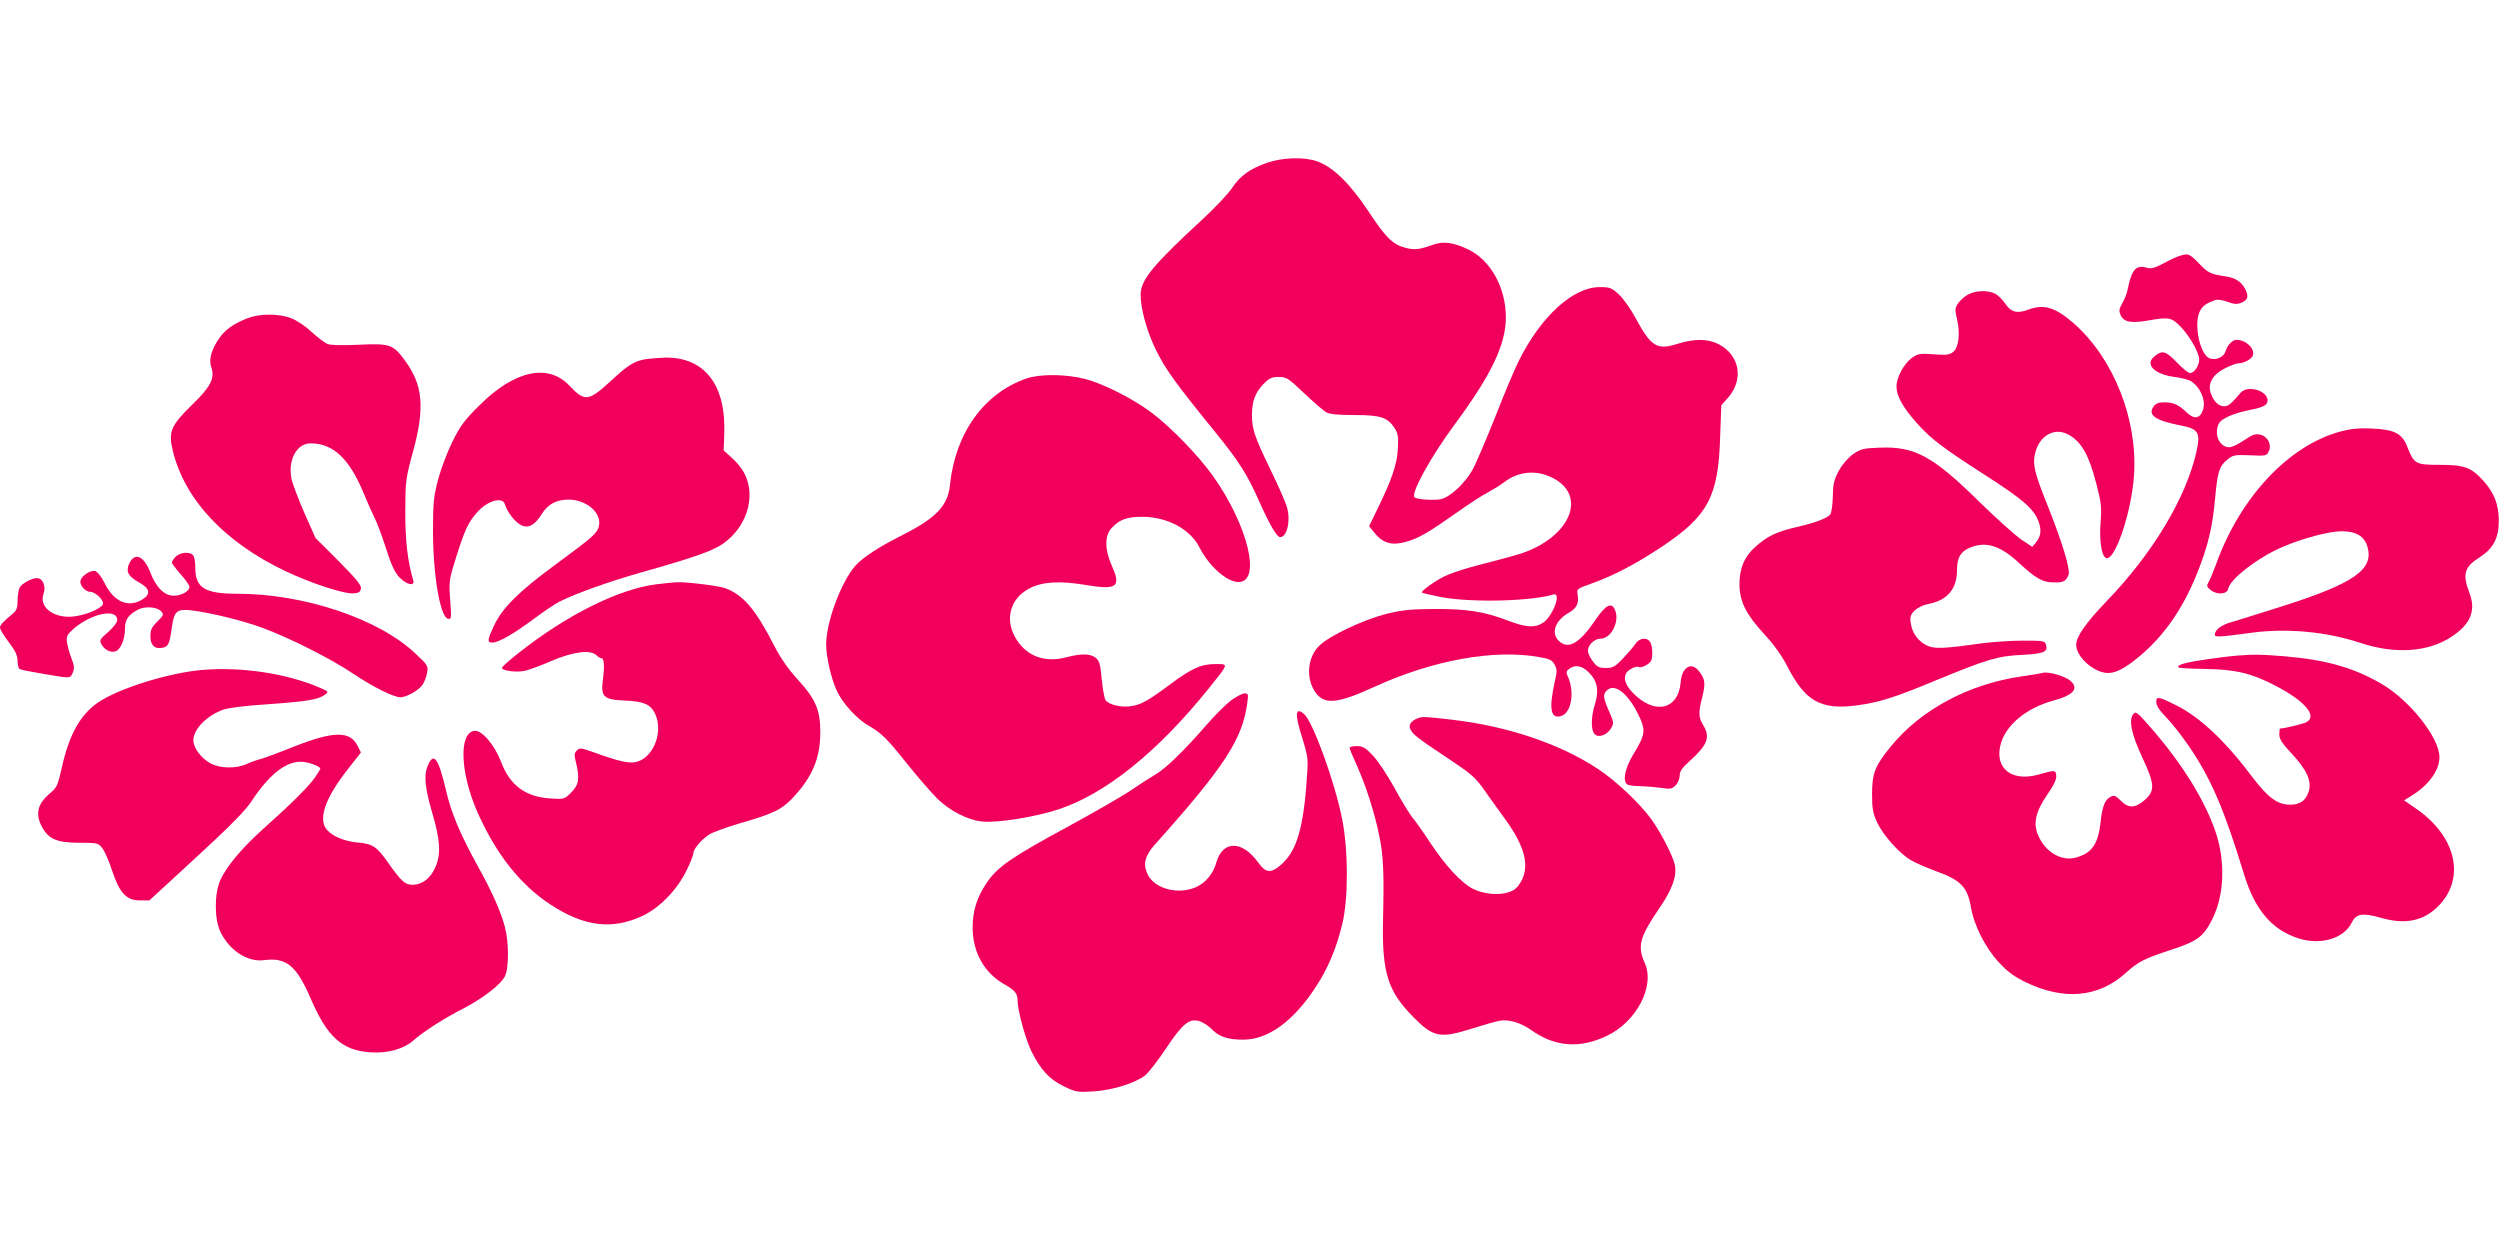
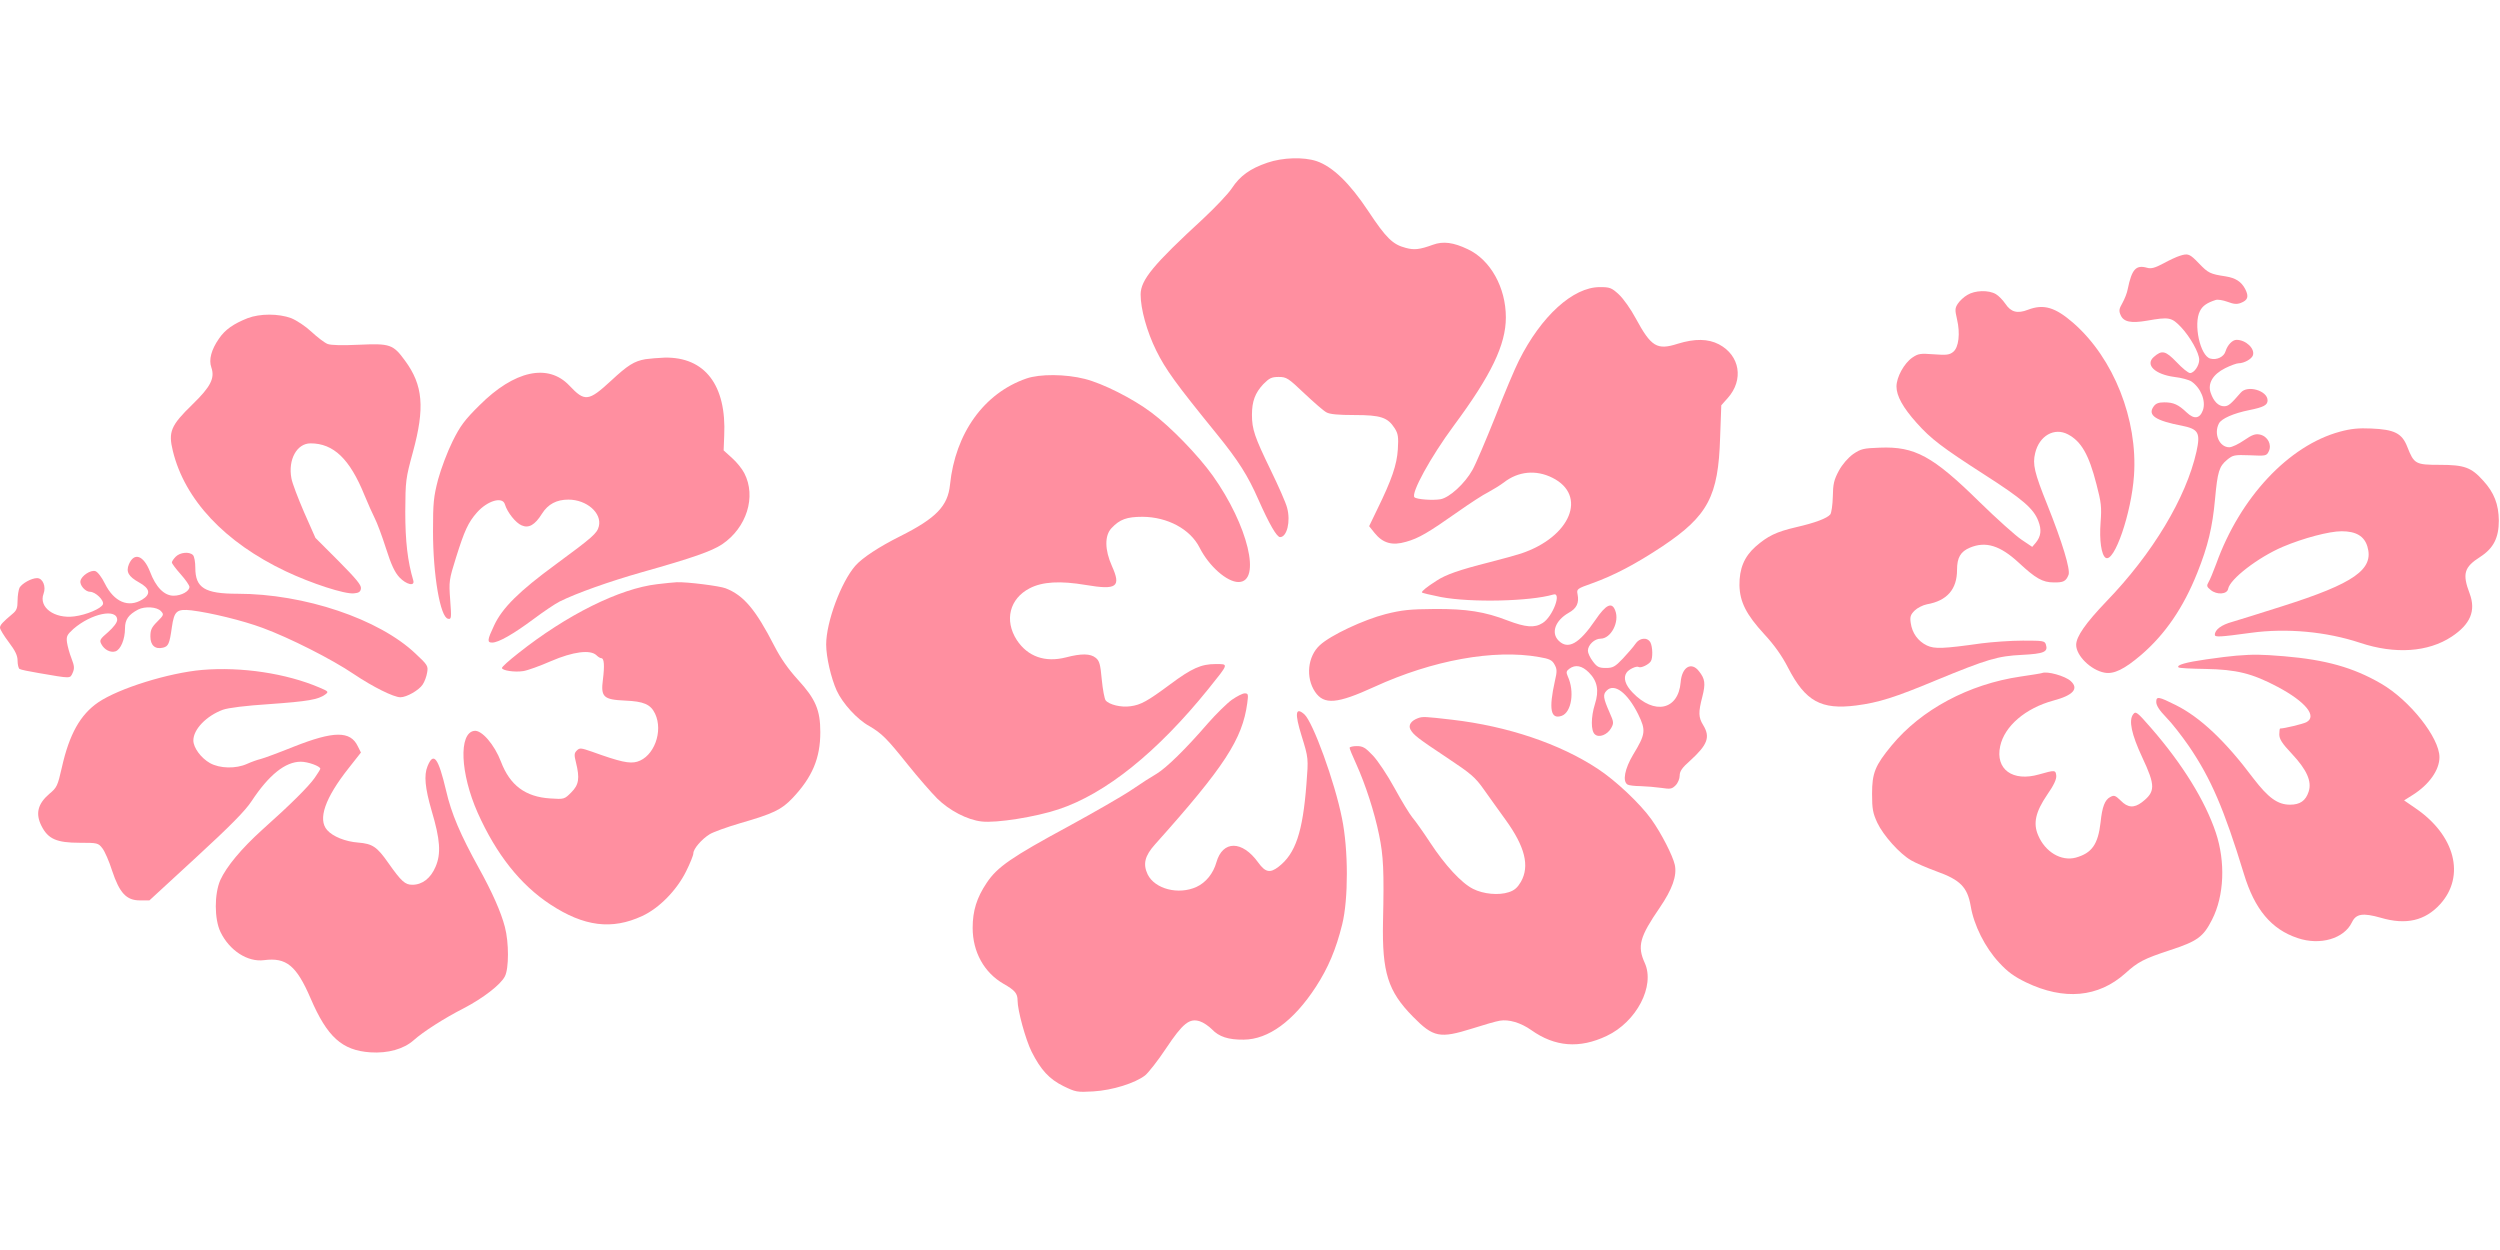
<svg xmlns="http://www.w3.org/2000/svg" version="1.0" width="1280pt" height="640pt" viewBox="0 0 1280 640" preserveAspectRatio="xMidYMid meet">
-   <g transform="translate(0,640) scale(0.1,-0.1)" fill="#f0005c" stroke="none">
+   <g transform="translate(0,640) scale(0.1,-0.1)" fill="#ff8fa0" stroke="none">
    <path d="M6489 5567 c-88 -30 -140 -67 -182 -131 -19 -29 -86 -99 -148 -157 -253 -233 -319 -312 -319 -387 0 -74 32 -190 80 -287 48 -97 100 -169 309 -426 112 -138 160 -214 214 -337 56 -126 94 -192 111 -192 35 0 55 80 36 150 -6 25 -45 113 -85 195 -81 167 -95 207 -95 281 0 69 16 112 58 157 31 31 42 37 79 37 40 0 49 -6 131 -84 49 -46 99 -90 113 -97 17 -10 60 -14 144 -14 135 0 170 -12 206 -68 17 -27 20 -44 16 -107 -5 -80 -31 -156 -106 -309 l-41 -85 28 -35 c42 -52 90 -66 161 -45 65 18 114 47 266 154 61 43 130 88 155 100 24 13 60 35 80 50 73 57 164 66 248 24 181 -90 94 -303 -160 -388 -24 -8 -97 -28 -163 -45 -154 -39 -223 -63 -271 -95 -50 -32 -74 -52 -74 -59 0 -3 44 -13 98 -24 155 -29 456 -22 575 13 45 14 -3 -114 -55 -146 -41 -26 -87 -22 -179 13 -116 45 -210 60 -374 59 -126 -1 -166 -5 -250 -26 -113 -29 -282 -108 -337 -159 -63 -57 -74 -166 -25 -239 46 -68 113 -62 303 25 299 137 613 194 844 153 54 -9 67 -16 79 -38 13 -23 14 -35 2 -85 -32 -144 -22 -198 35 -178 50 18 67 124 31 202 -9 21 -8 27 8 39 31 23 65 16 100 -19 44 -44 53 -93 31 -162 -21 -67 -21 -138 0 -155 21 -19 64 -2 83 32 14 25 14 31 -8 80 -33 75 -35 92 -15 112 39 40 106 -10 161 -120 41 -84 39 -102 -26 -209 -42 -71 -55 -135 -28 -152 6 -4 37 -8 67 -8 30 -1 78 -5 106 -9 46 -7 54 -6 73 13 12 12 21 34 21 50 0 22 12 40 53 76 90 82 105 121 67 183 -24 39 -25 65 -4 145 17 67 14 91 -17 130 -39 51 -88 22 -94 -56 -12 -143 -135 -169 -246 -53 -38 39 -49 76 -31 102 11 17 51 36 62 29 11 -7 51 12 62 29 11 16 10 74 -2 97 -16 28 -56 24 -77 -8 -10 -15 -39 -48 -64 -75 -40 -42 -51 -48 -87 -48 -35 0 -45 5 -66 33 -15 19 -26 44 -26 55 0 30 34 62 65 62 53 0 98 86 75 144 -17 46 -48 31 -102 -49 -83 -122 -140 -153 -188 -105 -40 40 -17 103 51 142 42 23 55 51 46 96 -5 26 -3 28 76 56 111 40 220 97 359 189 233 156 286 256 295 557 l6 165 33 37 c83 93 63 218 -45 275 -56 29 -123 30 -211 3 -106 -34 -136 -16 -215 130 -25 47 -64 102 -87 123 -37 34 -46 37 -97 37 -137 0 -300 -148 -414 -376 -20 -39 -75 -169 -122 -290 -48 -120 -100 -242 -116 -270 -39 -70 -117 -141 -163 -150 -39 -7 -123 -1 -134 10 -19 20 82 205 201 366 192 259 267 415 267 555 0 153 -79 295 -195 349 -73 35 -126 42 -178 23 -69 -25 -96 -28 -140 -16 -66 17 -100 50 -192 189 -95 143 -182 227 -264 255 -66 22 -173 19 -252 -8z" />
    <path d="M11160 5090 c-14 -4 -51 -21 -82 -38 -45 -24 -64 -29 -85 -23 -57 16 -78 -7 -99 -109 -3 -19 -16 -51 -27 -71 -18 -31 -19 -41 -9 -63 15 -34 52 -42 134 -28 114 20 126 18 175 -33 47 -50 93 -132 93 -167 0 -30 -26 -68 -47 -68 -9 0 -40 25 -69 56 -57 59 -75 63 -117 26 -45 -40 7 -89 106 -102 36 -4 75 -15 87 -23 49 -34 75 -100 59 -147 -16 -44 -45 -48 -83 -12 -43 41 -68 52 -115 52 -30 0 -44 -6 -55 -22 -31 -44 10 -72 147 -98 83 -17 94 -36 73 -132 -53 -237 -225 -523 -462 -768 -105 -110 -154 -179 -154 -222 0 -55 75 -129 145 -142 48 -9 101 17 188 91 123 106 216 242 287 420 55 137 78 235 91 378 13 141 21 167 62 201 29 24 37 26 116 23 82 -4 86 -3 97 20 17 34 -5 77 -45 86 -24 5 -40 -1 -81 -29 -29 -20 -63 -36 -76 -36 -51 0 -81 69 -53 122 13 25 75 52 154 68 75 15 95 26 95 50 0 50 -103 80 -137 40 -53 -61 -64 -70 -86 -70 -28 0 -53 24 -68 68 -17 48 10 95 74 127 28 14 59 25 68 25 29 0 68 22 74 41 11 34 -36 79 -84 79 -21 0 -46 -26 -56 -58 -8 -29 -45 -47 -78 -38 -52 13 -88 177 -53 244 13 26 36 42 80 56 10 4 38 -1 60 -9 32 -12 48 -14 69 -6 36 14 42 32 23 70 -20 39 -50 58 -101 66 -79 12 -89 17 -136 66 -48 50 -56 53 -99 39z" />
    <path d="M10073 4890 c-18 -10 -40 -31 -49 -45 -15 -23 -15 -32 -4 -80 17 -72 9 -144 -20 -167 -19 -15 -34 -17 -99 -12 -69 5 -79 4 -110 -17 -42 -29 -81 -100 -81 -148 0 -48 33 -108 103 -186 73 -82 131 -126 347 -265 195 -125 252 -174 276 -237 18 -46 14 -79 -13 -112 l-18 -21 -55 37 c-30 20 -127 107 -215 193 -239 235 -331 285 -510 278 -85 -3 -97 -6 -137 -33 -26 -19 -55 -52 -73 -85 -25 -47 -30 -67 -31 -133 -1 -42 -7 -83 -13 -91 -17 -20 -78 -43 -174 -65 -103 -24 -146 -45 -209 -100 -58 -52 -83 -113 -82 -198 2 -85 35 -150 127 -250 51 -55 91 -111 122 -172 89 -172 169 -216 349 -193 115 15 198 41 411 130 260 107 313 123 437 129 114 6 135 15 123 53 -6 19 -14 20 -118 20 -62 0 -157 -7 -212 -14 -198 -28 -240 -29 -279 -11 -46 22 -76 64 -83 115 -5 32 -1 43 20 64 13 13 42 28 63 32 103 18 154 77 154 176 0 63 18 94 66 114 81 34 155 11 250 -77 86 -80 122 -101 179 -101 50 -1 63 6 76 39 10 27 -31 164 -109 359 -66 164 -76 207 -62 264 21 89 98 133 168 96 68 -36 107 -103 146 -256 24 -92 27 -115 21 -195 -7 -91 4 -167 26 -181 44 -27 132 229 145 421 20 287 -104 600 -309 780 -94 82 -153 100 -234 69 -54 -21 -87 -12 -115 30 -13 19 -35 42 -49 50 -37 22 -107 20 -146 -4z" />
    <path d="M1268 4771 c-73 -29 -116 -59 -147 -105 -39 -56 -53 -108 -39 -147 19 -55 -3 -99 -97 -190 -111 -108 -124 -140 -100 -238 61 -250 266 -468 578 -616 131 -62 302 -118 349 -113 25 2 34 8 36 25 3 17 -25 50 -115 141 l-118 118 -58 131 c-31 72 -61 150 -65 174 -18 96 28 179 98 179 118 0 201 -80 276 -265 18 -44 42 -97 53 -119 11 -21 37 -90 57 -153 27 -85 45 -123 69 -149 35 -37 80 -48 71 -16 -29 98 -41 200 -41 352 1 160 2 169 39 305 62 227 52 343 -40 468 -61 84 -77 89 -234 82 -87 -4 -145 -3 -163 4 -15 6 -52 34 -82 62 -31 29 -75 58 -104 70 -65 24 -160 24 -223 0z" />
    <path d="M3305 4561 c-58 -10 -91 -31 -176 -110 -116 -107 -135 -109 -214 -25 -109 115 -282 77 -460 -101 -76 -75 -99 -106 -138 -185 -26 -52 -59 -140 -74 -195 -23 -89 -26 -119 -26 -265 0 -224 37 -441 77 -448 17 -4 18 3 11 96 -7 96 -6 103 30 218 43 137 62 179 107 230 54 61 131 83 143 42 12 -41 56 -96 86 -108 36 -16 68 2 104 60 31 49 75 72 135 72 94 0 173 -69 156 -137 -9 -36 -31 -55 -221 -195 -187 -137 -273 -222 -315 -312 -35 -74 -37 -88 -10 -88 32 0 106 42 210 119 52 39 113 80 135 91 86 43 255 103 424 151 256 72 355 107 408 142 126 85 176 244 114 364 -11 22 -39 57 -63 78 l-43 39 3 76 c12 258 -99 403 -305 399 -32 -1 -76 -5 -98 -8z" />
    <path d="M5255 4462 c-217 -75 -364 -280 -391 -544 -11 -109 -71 -171 -254 -263 -110 -55 -195 -111 -231 -152 -73 -84 -149 -288 -149 -403 0 -64 25 -172 54 -236 30 -65 104 -147 166 -181 65 -38 91 -64 198 -198 53 -66 121 -144 151 -174 62 -61 154 -109 227 -117 75 -9 276 23 393 62 242 80 507 293 769 618 105 131 104 126 35 126 -73 0 -122 -22 -232 -104 -116 -86 -150 -105 -203 -112 -48 -7 -109 8 -127 30 -6 8 -15 55 -20 107 -7 78 -12 96 -31 111 -27 22 -73 23 -153 2 -106 -27 -195 4 -251 89 -65 101 -37 212 66 265 65 34 157 39 287 17 160 -27 182 -10 134 97 -37 83 -38 156 -2 194 42 45 78 58 159 58 128 -1 244 -63 292 -158 48 -95 140 -176 199 -176 119 0 49 291 -132 545 -76 106 -217 251 -314 323 -96 72 -249 149 -341 172 -98 25 -230 26 -299 2z" />
    <path d="M11981 4190 c-263 -71 -512 -337 -634 -677 -15 -40 -32 -82 -39 -93 -11 -19 -10 -24 11 -41 32 -26 84 -22 89 6 9 50 153 161 279 215 106 45 239 80 302 80 74 0 116 -25 132 -78 35 -117 -67 -189 -436 -306 -110 -35 -225 -71 -256 -80 -55 -15 -89 -40 -89 -66 0 -13 24 -12 185 10 183 25 386 6 558 -51 180 -60 349 -48 469 31 97 64 125 133 93 220 -39 103 -29 136 54 189 68 44 95 98 95 186 -1 83 -24 143 -80 204 -61 68 -96 81 -222 81 -125 0 -132 4 -167 93 -27 69 -66 88 -184 93 -64 3 -105 -1 -160 -16z" />
    <path d="M900 3550 c-11 -11 -20 -24 -20 -30 0 -5 20 -32 45 -60 25 -28 45 -57 45 -65 0 -22 -41 -45 -81 -45 -48 0 -91 43 -121 123 -33 84 -81 101 -108 38 -16 -39 -2 -63 52 -93 56 -31 62 -60 16 -88 -71 -43 -144 -12 -191 82 -16 33 -37 60 -49 64 -24 7 -71 -24 -76 -50 -5 -22 25 -56 49 -56 28 0 73 -44 66 -64 -9 -22 -84 -54 -147 -62 -102 -13 -183 47 -157 116 14 37 -4 80 -33 80 -29 0 -77 -27 -90 -49 -5 -11 -10 -41 -10 -66 0 -38 -5 -51 -26 -68 -51 -43 -64 -57 -64 -71 0 -8 20 -41 45 -74 34 -45 45 -69 45 -95 0 -20 5 -39 10 -42 6 -4 50 -13 98 -21 169 -29 160 -29 174 1 10 23 9 35 -6 74 -10 25 -20 62 -23 82 -4 31 0 39 33 69 91 79 224 107 224 46 0 -13 -18 -37 -46 -62 -42 -36 -46 -42 -35 -62 15 -29 47 -45 72 -37 27 9 49 62 49 118 0 45 18 70 67 96 35 18 97 14 117 -8 16 -17 15 -20 -19 -54 -29 -29 -35 -42 -35 -76 0 -45 24 -67 65 -57 27 7 33 19 45 105 12 83 25 94 100 86 98 -12 263 -52 365 -90 136 -50 354 -160 466 -236 98 -66 205 -119 239 -119 32 0 95 36 114 65 10 15 20 42 23 62 6 33 2 39 -59 96 -187 178 -570 307 -912 307 -168 0 -216 30 -216 133 0 29 -5 58 -12 65 -19 19 -66 14 -88 -8z" />
    <path d="M3365 3409 c-192 -22 -464 -157 -712 -354 -46 -36 -83 -69 -83 -75 0 -13 65 -23 109 -16 21 3 85 26 142 51 114 49 202 60 233 30 8 -8 19 -15 25 -15 14 0 17 -37 8 -109 -12 -90 3 -103 113 -108 96 -4 131 -19 154 -67 43 -91 -6 -221 -92 -246 -39 -11 -86 -1 -230 51 -58 20 -64 21 -79 6 -13 -13 -14 -22 -4 -61 20 -81 15 -114 -24 -153 -35 -35 -36 -36 -108 -31 -127 8 -206 67 -252 188 -33 87 -99 164 -137 158 -80 -11 -72 -217 18 -420 95 -212 218 -368 372 -469 172 -113 315 -131 470 -59 87 40 177 132 225 229 20 40 37 82 37 92 0 23 42 72 84 98 18 11 87 36 155 56 170 49 212 69 269 129 101 107 142 204 142 337 0 113 -24 170 -114 268 -50 55 -88 109 -121 173 -96 187 -157 260 -250 296 -31 12 -197 33 -250 31 -16 -1 -61 -5 -100 -10z" />
    <path d="M11450 3043 c-25 -2 -94 -10 -154 -19 -105 -15 -154 -29 -142 -41 3 -4 66 -7 139 -8 157 -3 237 -22 369 -92 143 -76 204 -151 146 -181 -18 -9 -113 -32 -134 -32 -2 0 -4 -14 -4 -30 0 -24 14 -46 63 -98 78 -83 105 -143 87 -196 -15 -46 -44 -66 -95 -66 -64 0 -112 36 -188 135 -143 191 -271 312 -397 375 -88 44 -100 46 -100 16 0 -18 16 -43 51 -79 28 -28 80 -95 116 -147 113 -166 180 -321 282 -655 55 -181 140 -283 275 -328 115 -39 238 -3 278 81 21 44 56 49 148 23 129 -38 227 -15 304 70 130 144 76 353 -127 491 l-58 40 46 29 c83 53 135 127 135 192 0 100 -152 292 -299 377 -143 83 -284 122 -496 140 -125 10 -152 10 -245 3z" />
    <path d="M1035 2970 c-171 -15 -426 -94 -532 -166 -92 -63 -148 -163 -186 -332 -22 -96 -25 -104 -65 -137 -59 -51 -71 -101 -40 -163 34 -68 78 -87 196 -87 91 0 95 -1 116 -28 12 -15 35 -67 50 -115 38 -114 73 -152 142 -152 l49 0 239 220 c175 161 252 239 284 288 89 135 173 202 252 202 37 0 100 -23 100 -36 0 -3 -13 -24 -29 -47 -32 -45 -122 -135 -269 -266 -106 -96 -182 -187 -214 -257 -31 -71 -31 -200 1 -266 46 -95 139 -155 223 -144 114 15 166 -28 238 -195 85 -198 161 -267 306 -277 91 -6 171 17 222 62 48 43 155 112 257 164 98 51 189 121 210 163 21 40 21 174 0 253 -20 77 -65 178 -133 301 -95 172 -141 279 -168 397 -40 169 -64 201 -95 125 -19 -46 -13 -111 21 -228 44 -148 49 -220 20 -287 -25 -59 -68 -92 -119 -92 -37 0 -56 17 -123 112 -58 83 -81 98 -154 104 -66 5 -130 31 -159 64 -49 55 -11 164 110 317 l63 80 -16 32 c-38 80 -123 79 -328 -2 -77 -31 -153 -59 -169 -63 -17 -4 -48 -15 -70 -25 -57 -26 -140 -24 -190 4 -46 26 -85 79 -85 116 0 57 67 126 151 157 28 10 116 21 239 29 196 14 249 23 285 49 19 14 17 16 -30 36 -169 72 -397 107 -600 90z" />
    <path d="M10455 2954 c-5 -2 -55 -10 -110 -18 -265 -39 -508 -169 -660 -353 -85 -103 -100 -141 -100 -248 0 -77 4 -98 27 -148 31 -65 114 -158 173 -192 22 -13 80 -38 129 -56 123 -44 159 -81 176 -178 16 -98 74 -213 145 -289 44 -48 77 -72 139 -102 194 -93 369 -77 507 46 66 60 96 75 229 119 141 46 171 68 216 157 62 122 69 295 19 445 -55 164 -171 351 -330 534 -73 84 -80 89 -93 72 -24 -31 -9 -102 46 -220 69 -147 68 -177 -2 -231 -40 -30 -72 -28 -108 9 -28 27 -34 29 -54 18 -27 -14 -41 -50 -49 -129 -13 -114 -45 -158 -127 -181 -75 -20 -157 29 -193 115 -26 61 -13 119 46 206 35 50 49 81 47 99 -3 29 -7 29 -88 6 -135 -39 -225 26 -199 145 22 102 129 194 272 233 102 27 132 61 89 100 -28 26 -121 52 -147 41z" />
    <path d="M6307 2817 c-25 -18 -81 -73 -124 -122 -112 -130 -212 -227 -260 -256 -23 -13 -81 -50 -129 -83 -47 -32 -192 -115 -320 -185 -296 -160 -368 -210 -422 -291 -51 -76 -72 -143 -72 -231 0 -123 59 -229 158 -286 58 -33 72 -49 72 -86 0 -50 41 -200 72 -262 47 -93 90 -140 163 -176 62 -30 69 -32 153 -27 98 6 213 42 265 82 17 14 66 76 107 138 86 129 120 156 173 139 19 -6 46 -25 62 -41 36 -38 84 -54 163 -53 126 1 255 95 369 270 63 97 103 191 135 320 32 129 32 382 -1 543 -37 187 -149 494 -193 533 -45 39 -50 6 -14 -110 36 -116 35 -116 25 -247 -19 -247 -56 -357 -143 -424 -44 -34 -68 -28 -104 22 -82 114 -182 114 -214 1 -16 -57 -54 -104 -102 -126 -92 -42 -213 -11 -250 64 -25 53 -15 95 38 154 357 399 447 539 472 723 6 45 5 50 -13 50 -11 0 -40 -15 -66 -33z" />
    <path d="M7260 2723 c-35 -13 -50 -35 -39 -57 16 -29 35 -44 190 -147 120 -80 142 -98 187 -162 28 -40 78 -109 111 -155 99 -137 124 -236 78 -317 -17 -29 -33 -44 -62 -53 -51 -17 -130 -10 -183 17 -60 30 -144 122 -219 236 -36 55 -78 114 -92 130 -14 17 -55 84 -91 150 -36 66 -86 141 -111 167 -38 40 -51 48 -82 48 -20 0 -37 -4 -37 -9 0 -5 15 -42 34 -83 47 -104 93 -245 117 -363 22 -107 26 -183 20 -445 -5 -259 25 -355 153 -485 105 -107 138 -113 304 -61 59 19 122 37 141 40 46 8 107 -10 161 -48 121 -86 247 -96 386 -30 153 72 249 256 195 374 -39 86 -26 133 77 283 64 94 89 163 77 219 -10 46 -69 162 -120 233 -57 80 -183 199 -275 259 -194 128 -461 218 -745 251 -138 16 -151 17 -175 8z" />
  </g>
</svg>
